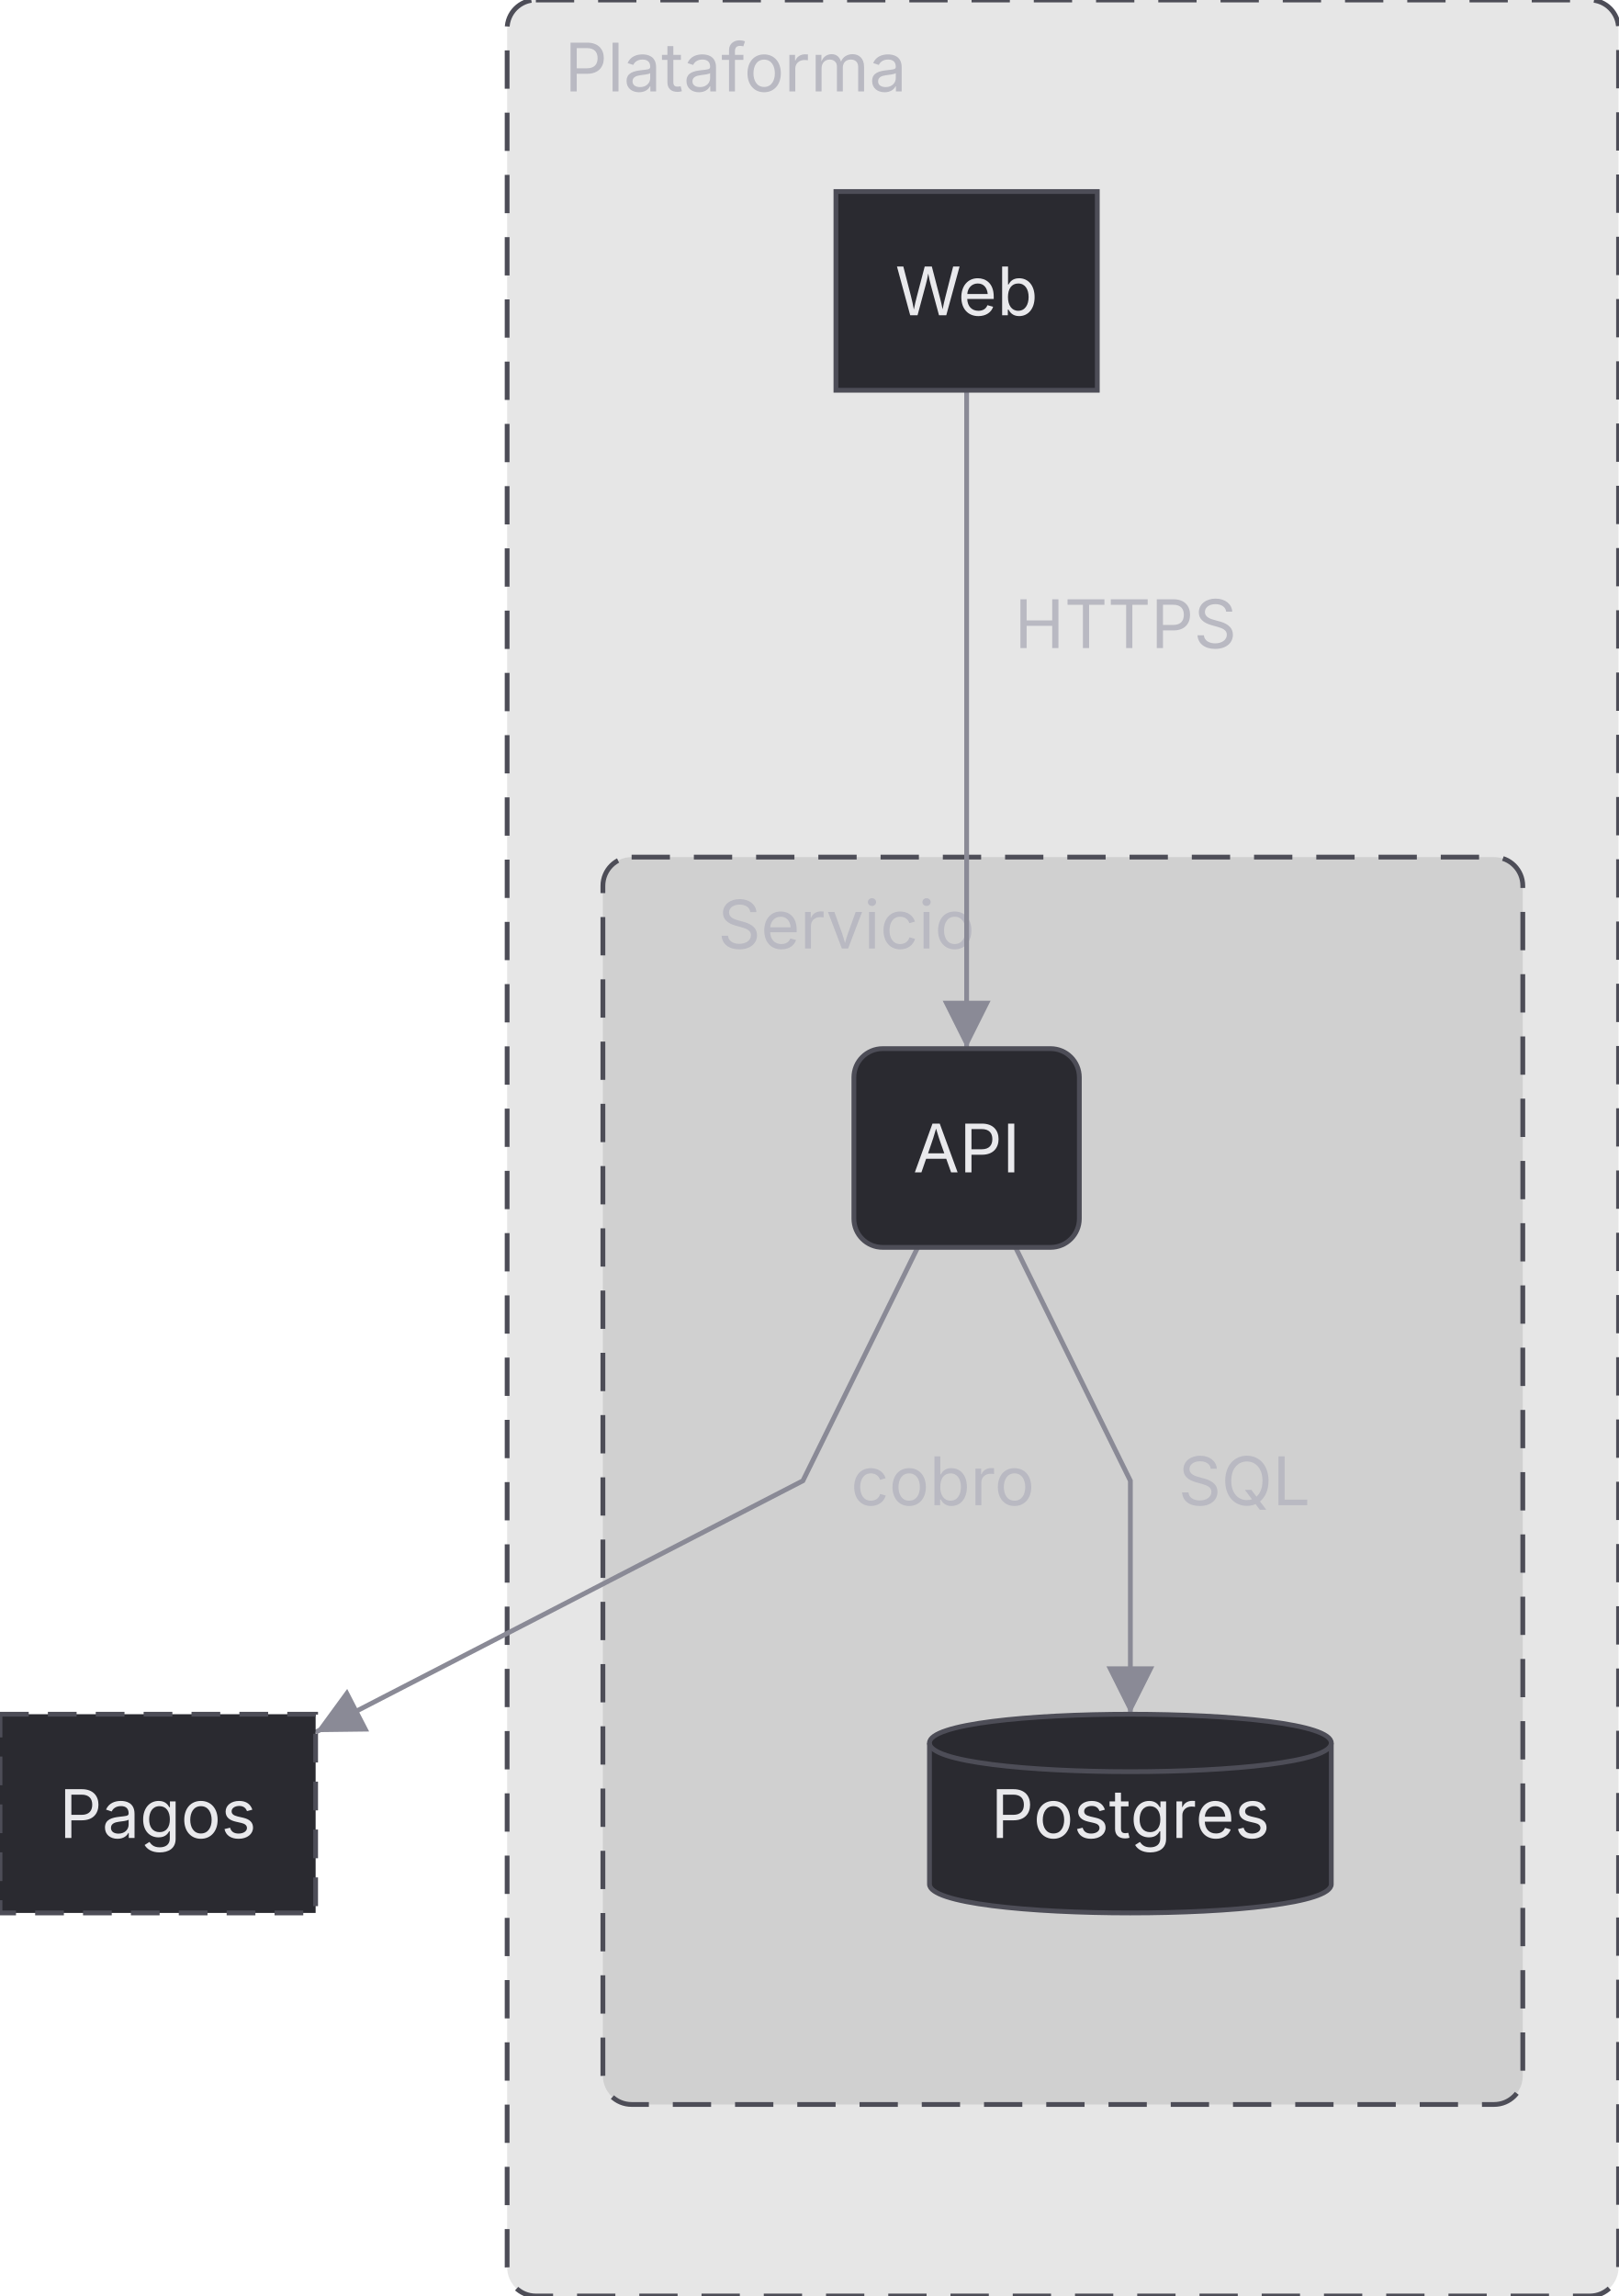
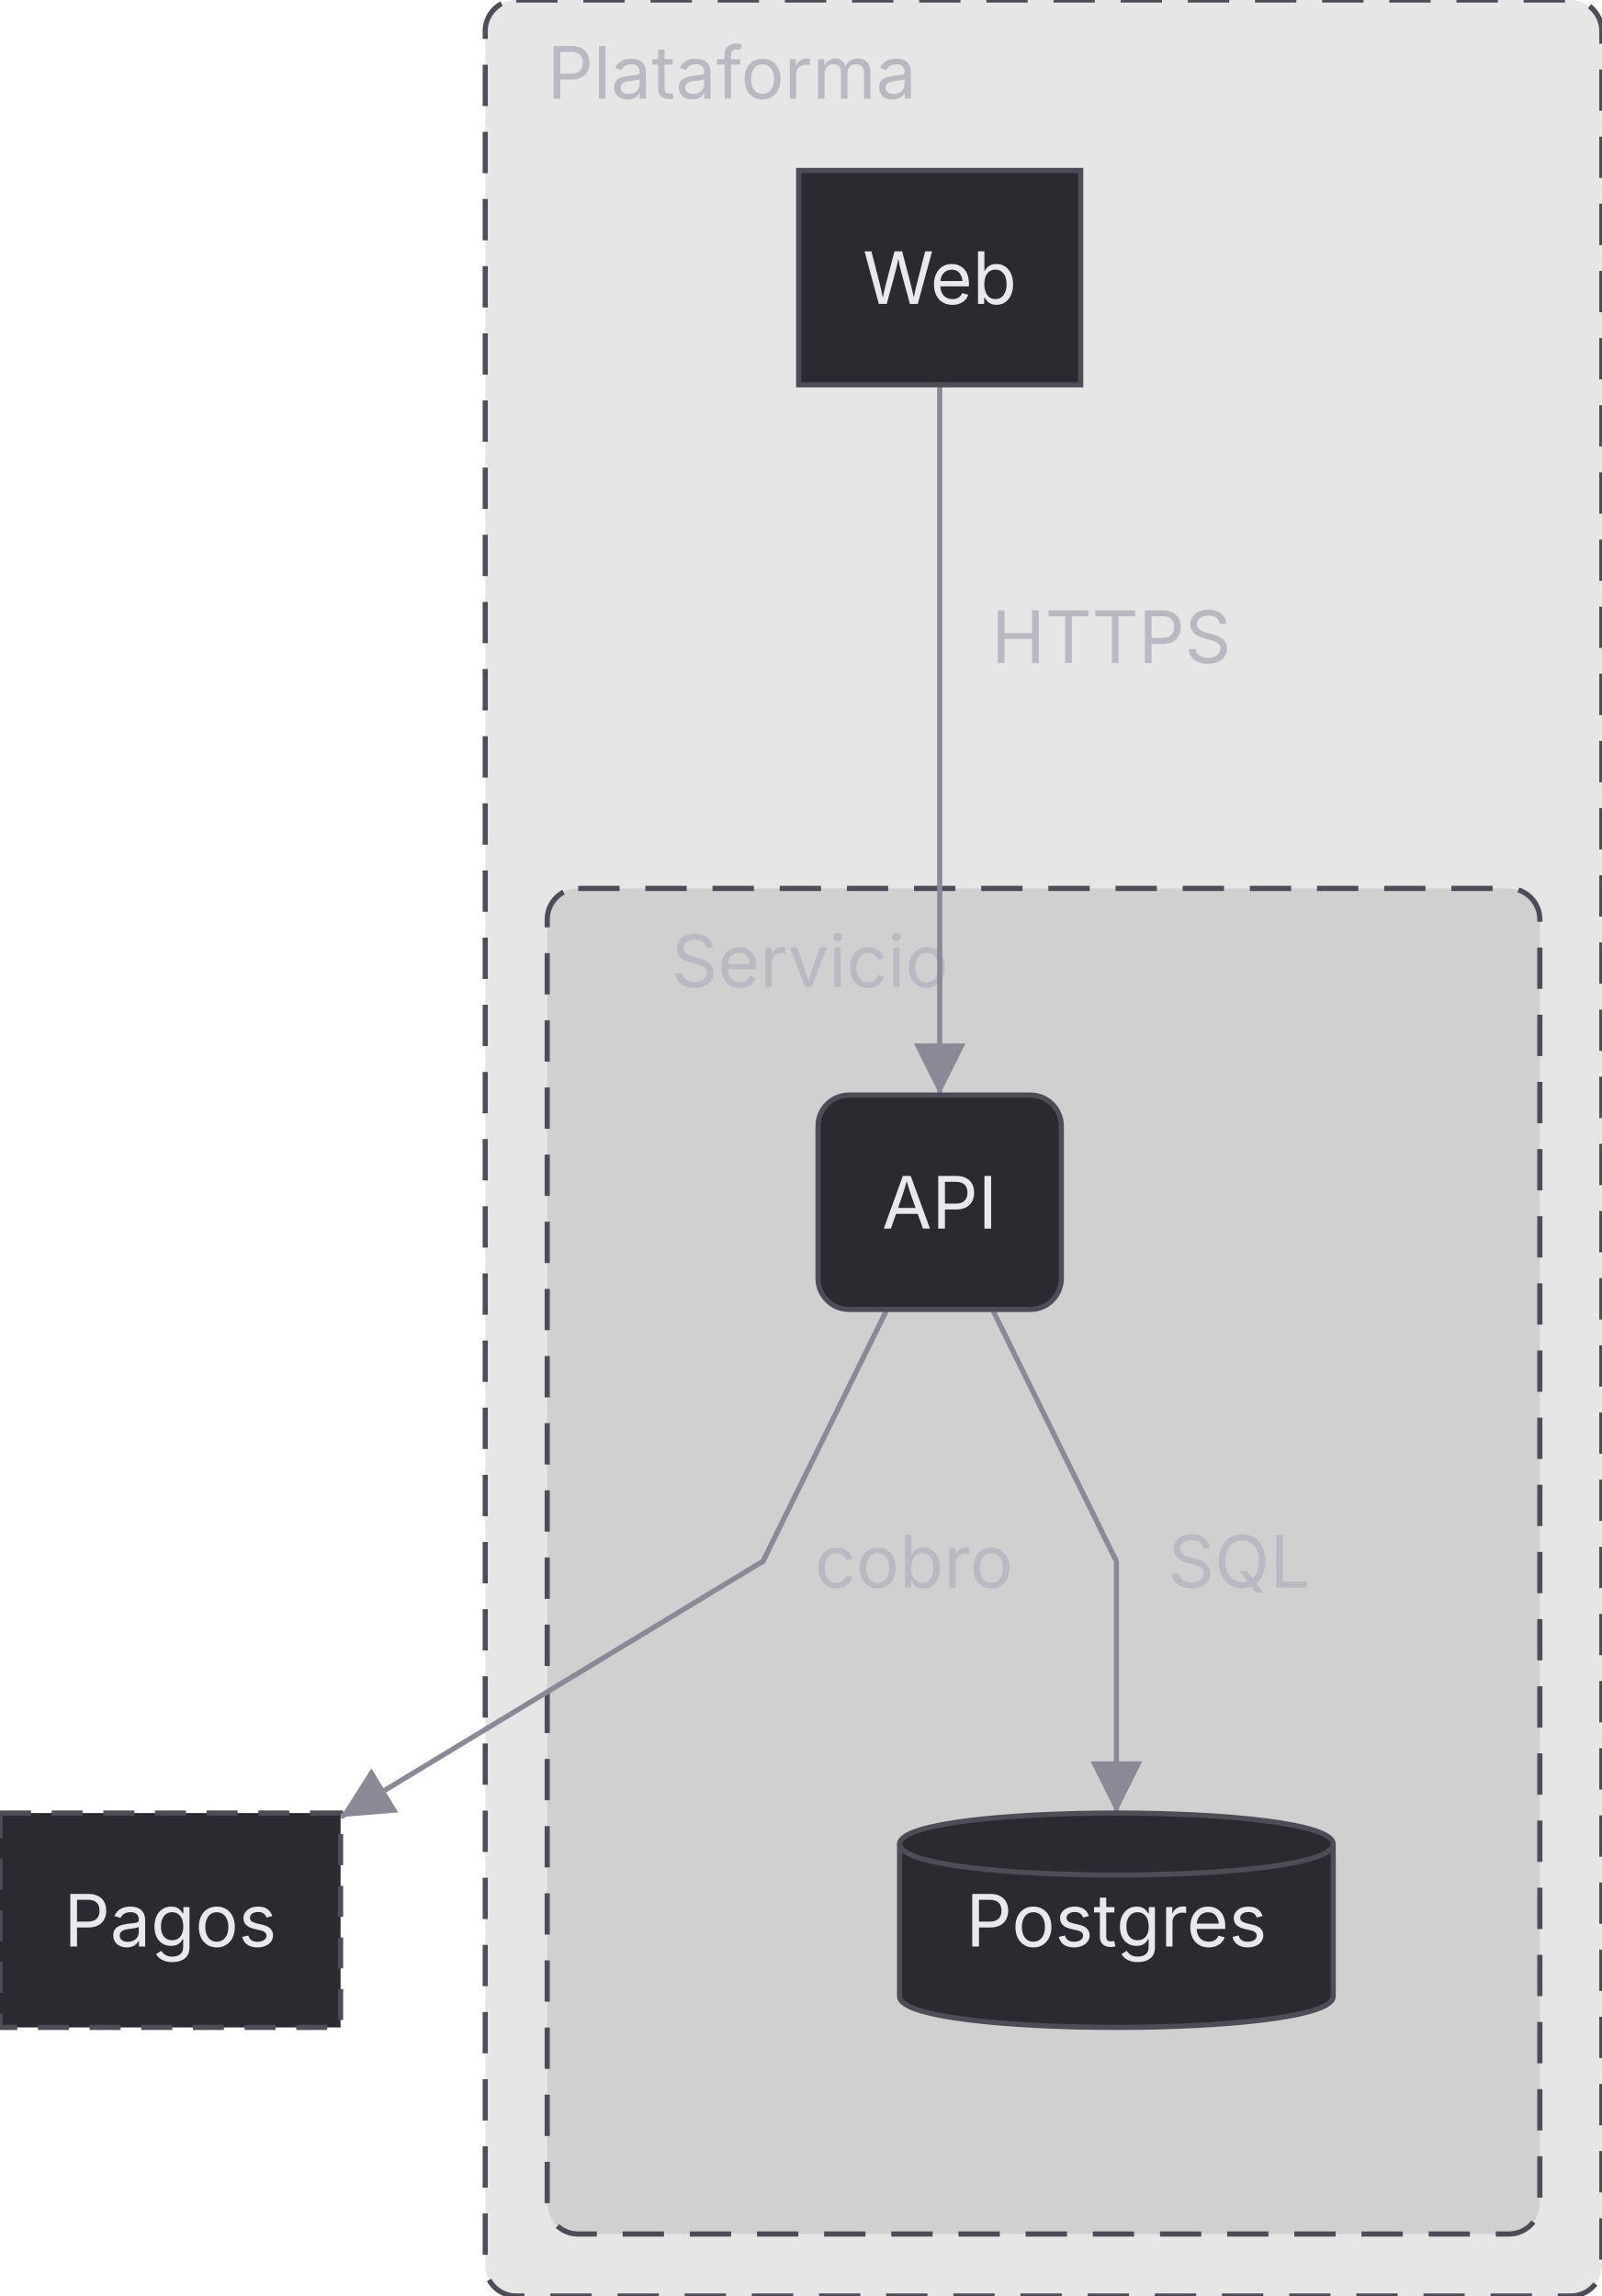
- <svg xmlns="http://www.w3.org/2000/svg" class="graphium" viewBox="0.00 0.00 338.05 479.50" width="338.05" height="479.50">
+ <svg xmlns="http://www.w3.org/2000/svg" class="graphium" viewBox="0.00 0.00 310.05 444.50" width="310.05" height="444.50">
  <style>
.bg{fill:rgba(27, 27, 27, 1.00)}
.node-fill{fill:rgba(42, 42, 48, 1.00)}
.node-stroke{stroke:rgba(77, 77, 87, 1.00);stroke-width:1.00}
.node-text{fill:rgba(233, 233, 236, 1.00)}
.edge-stroke{stroke:rgba(138, 138, 150, 1.00);stroke-width:1.00;fill:none}
.edge-text{fill:rgba(185, 185, 194, 1.00)}
.accent{fill:rgba(110, 168, 254, 1.00);stroke:rgba(110, 168, 254, 1.00)}
.emphasis-highlight{stroke:rgba(110, 168, 254, 1.00)}
.emphasis-highlight-text{fill:rgba(110, 168, 254, 1.00)}
.emphasis-muted{opacity:0.55}
.group-box{fill:rgba(42, 42, 48, 1.00);fill-opacity:0.12;stroke:rgba(77, 77, 87, 1.00);stroke-width:1.00;stroke-dasharray:8.00 5.00}
.group-label{fill:rgba(185, 185, 194, 1.00)}
.lane-band{fill:rgba(42, 42, 48, 1.00);fill-opacity:0.35;stroke:rgba(77, 77, 87, 1.00);stroke-width:1.00}
.lane-label{fill:rgba(185, 185, 194, 1.00)}
.lifeline{stroke:rgba(77, 77, 87, 1.00);stroke-width:1.00;stroke-dasharray:4.00 4.00;fill:none}
.stroke-dashed{stroke-dasharray:6.00 4.00}
.text{font-family:Inter, sans-serif}
.arrow-normal{fill:rgba(138, 138, 150, 1.00)}
.arrow-highlight{fill:rgba(110, 168, 254, 1.00)}
.arrow-muted{fill:rgba(138, 138, 150, 1.00);opacity:0.55}
</style>
  <defs>
    <marker id="arrow-normal" viewBox="0.00 0.00 10.00 10.00" refX="10.00" refY="5.00" markerWidth="10.00" markerHeight="10.00" markerUnits="userSpaceOnUse" orient="auto">
      <path class="arrow-normal" d="M 0.00 0.00 L 10.00 5.00 L 0.00 10.00 Z" />
    </marker>
  </defs>
  <g class="layer-groups">
-     <rect id="cluster-plataforma" class="group-box" x="105.92" y="0.00" width="232.13" height="479.50" rx="6.00" ry="6.00" />
-     <text class="group-label text" x="117.92" y="14.00" font-size="14.00" text-anchor="start" dominant-baseline="central">Plataforma</text>
-     <rect id="cluster-servicio" class="group-box" x="125.92" y="179.00" width="192.13" height="260.50" rx="6.00" ry="6.00" />
-     <text class="group-label text" x="149.92" y="193.00" font-size="14.00" text-anchor="start" dominant-baseline="central">Servicio</text>
+     <rect id="cluster-plataforma" class="group-box" x="93.92" y="0.00" width="216.13" height="444.50" rx="6.00" ry="6.00" />
+     <text class="group-label text" x="105.92" y="14.00" font-size="14.00" text-anchor="start" dominant-baseline="central">Plataforma</text>
+     <rect id="cluster-servicio" class="group-box" x="105.92" y="172.00" width="192.13" height="260.50" rx="6.00" ry="6.00" />
+     <text class="group-label text" x="129.92" y="186.00" font-size="14.00" text-anchor="start" dominant-baseline="central">Servicio</text>
  </g>
  <g class="layer-edges">
-     <polyline id="m-api-db" class="edge-stroke" points="212.10,260.50 236.09,309.25 236.09,358.00" marker-end="url(#arrow-normal)" />
-     <text class="edge-text text" x="259.89" y="309.25" font-size="14.00" text-anchor="middle" dominant-baseline="central">SQL</text>
-     <polyline id="m-api-pagos" class="edge-stroke" points="191.68,260.50 167.69,309.25 65.92,361.75" marker-end="url(#arrow-normal)" />
-     <text class="edge-text text" x="196.89" y="309.25" font-size="14.00" text-anchor="middle" dominant-baseline="central">cobro</text>
-     <polyline id="m-web-api" class="edge-stroke" points="201.89,81.50 201.89,130.25 201.89,179.00 201.89,219.00" marker-end="url(#arrow-normal)" />
-     <text class="edge-text text" x="235.09" y="130.25" font-size="14.00" text-anchor="middle" dominant-baseline="central">HTTPS</text>
+     <polyline id="m-api-db" class="edge-stroke" points="192.10,253.50 216.09,302.25 216.09,351.00" marker-end="url(#arrow-normal)" />
+     <text class="edge-text text" x="239.89" y="302.25" font-size="14.00" text-anchor="middle" dominant-baseline="central">SQL</text>
+     <polyline id="m-api-pagos" class="edge-stroke" points="171.68,253.50 147.69,302.25 65.92,351.78" marker-end="url(#arrow-normal)" />
+     <text class="edge-text text" x="176.89" y="302.25" font-size="14.00" text-anchor="middle" dominant-baseline="central">cobro</text>
+     <polyline id="m-web-api" class="edge-stroke" points="181.89,74.50 181.89,123.25 181.89,172.00 181.89,212.00" marker-end="url(#arrow-normal)" />
+     <text class="edge-text text" x="215.09" y="123.25" font-size="14.00" text-anchor="middle" dominant-baseline="central">HTTPS</text>
  </g>
  <g class="layer-nodes">
-     <rect id="g-api" class="node-fill node-stroke shape-rounded" x="178.34" y="219.00" width="47.09" height="41.50" rx="6.00" ry="6.00" />
-     <text class="node-text text" x="201.89" y="239.75" font-size="14.00" text-anchor="middle" dominant-baseline="central">API</text>
-     <path id="g-db" class="node-fill node-stroke shape-cylinder" d="M 194.13 364.00 C 194.13 356.00 278.05 356.00 278.05 364.00 L 278.05 393.50 C 278.05 401.50 194.13 401.50 194.13 393.50 Z" />
-     <path class="node-stroke shape-cylinder" fill="none" d="M 194.13 364.00 C 194.13 372.00 278.05 372.00 278.05 364.00" />
-     <text class="node-text text" x="236.09" y="378.75" font-size="14.00" text-anchor="middle" dominant-baseline="central">Postgres</text>
-     <rect id="g-pagos" class="node-fill node-stroke shape-box stroke-dashed" x="0.00" y="358.00" width="65.92" height="41.50" />
-     <text class="node-text text" x="32.96" y="378.75" font-size="14.00" text-anchor="middle" dominant-baseline="central">Pagos</text>
-     <rect id="g-web" class="node-fill node-stroke shape-box" x="174.59" y="40.00" width="54.59" height="41.50" />
-     <text class="node-text text" x="201.89" y="60.75" font-size="14.00" text-anchor="middle" dominant-baseline="central">Web</text>
+     <rect id="g-api" class="node-fill node-stroke shape-rounded" x="158.34" y="212.00" width="47.09" height="41.50" rx="6.00" ry="6.00" />
+     <text class="node-text text" x="181.89" y="232.75" font-size="14.00" text-anchor="middle" dominant-baseline="central">API</text>
+     <path id="g-db" class="node-fill node-stroke shape-cylinder" d="M 174.13 357.00 C 174.13 349.00 258.05 349.00 258.05 357.00 L 258.05 386.50 C 258.05 394.50 174.13 394.50 174.13 386.50 Z" />
+     <path class="node-stroke shape-cylinder" fill="none" d="M 174.13 357.00 C 174.13 365.00 258.05 365.00 258.05 357.00" />
+     <text class="node-text text" x="216.09" y="371.75" font-size="14.00" text-anchor="middle" dominant-baseline="central">Postgres</text>
+     <rect id="g-pagos" class="node-fill node-stroke shape-box stroke-dashed" x="0.00" y="351.00" width="65.92" height="41.50" />
+     <text class="node-text text" x="32.96" y="371.75" font-size="14.00" text-anchor="middle" dominant-baseline="central">Pagos</text>
+     <rect id="g-web" class="node-fill node-stroke shape-box" x="154.59" y="33.00" width="54.59" height="41.50" />
+     <text class="node-text text" x="181.89" y="53.75" font-size="14.00" text-anchor="middle" dominant-baseline="central">Web</text>
  </g>
</svg>
